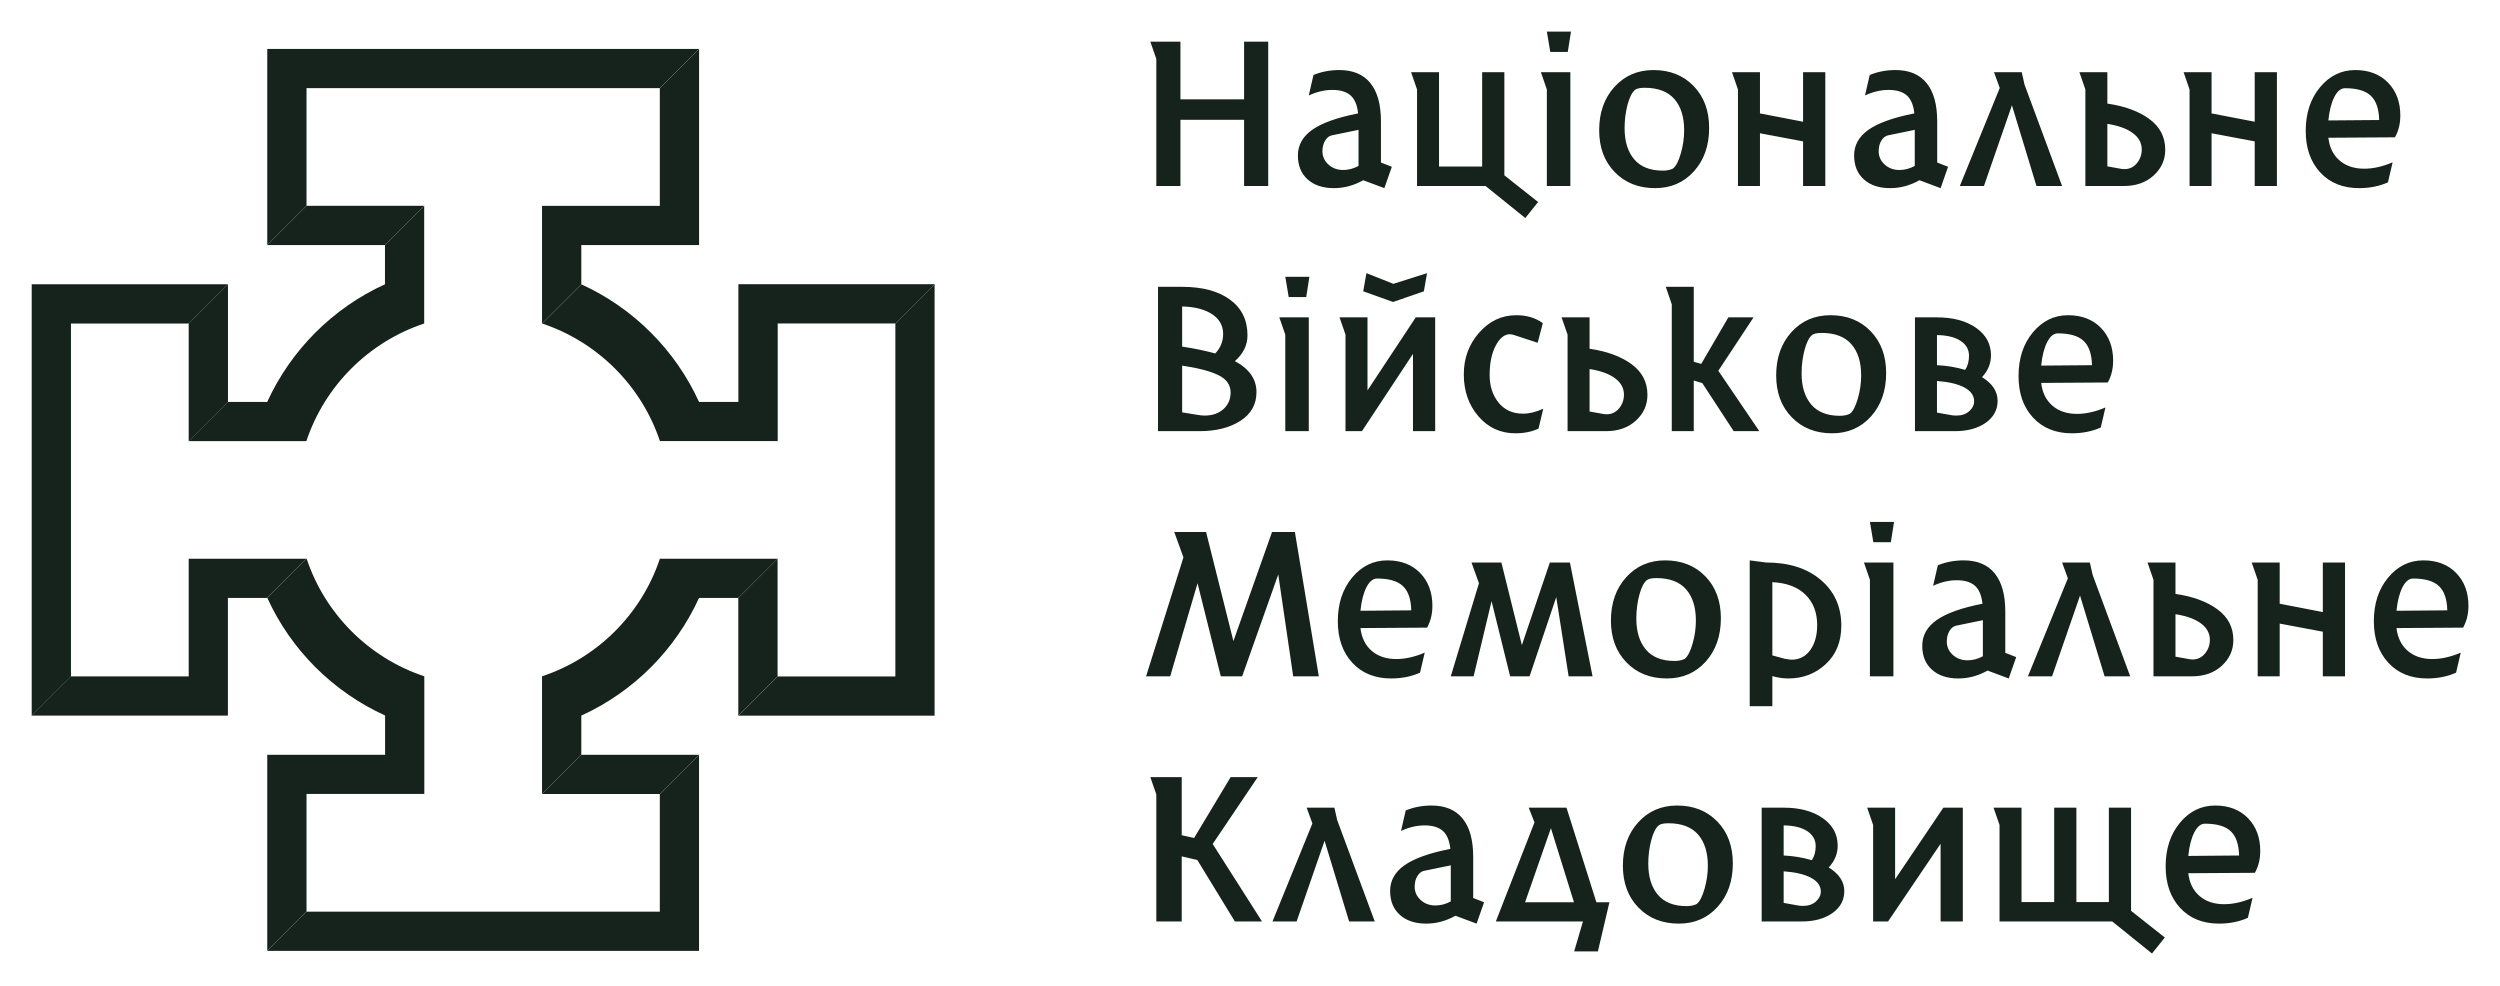
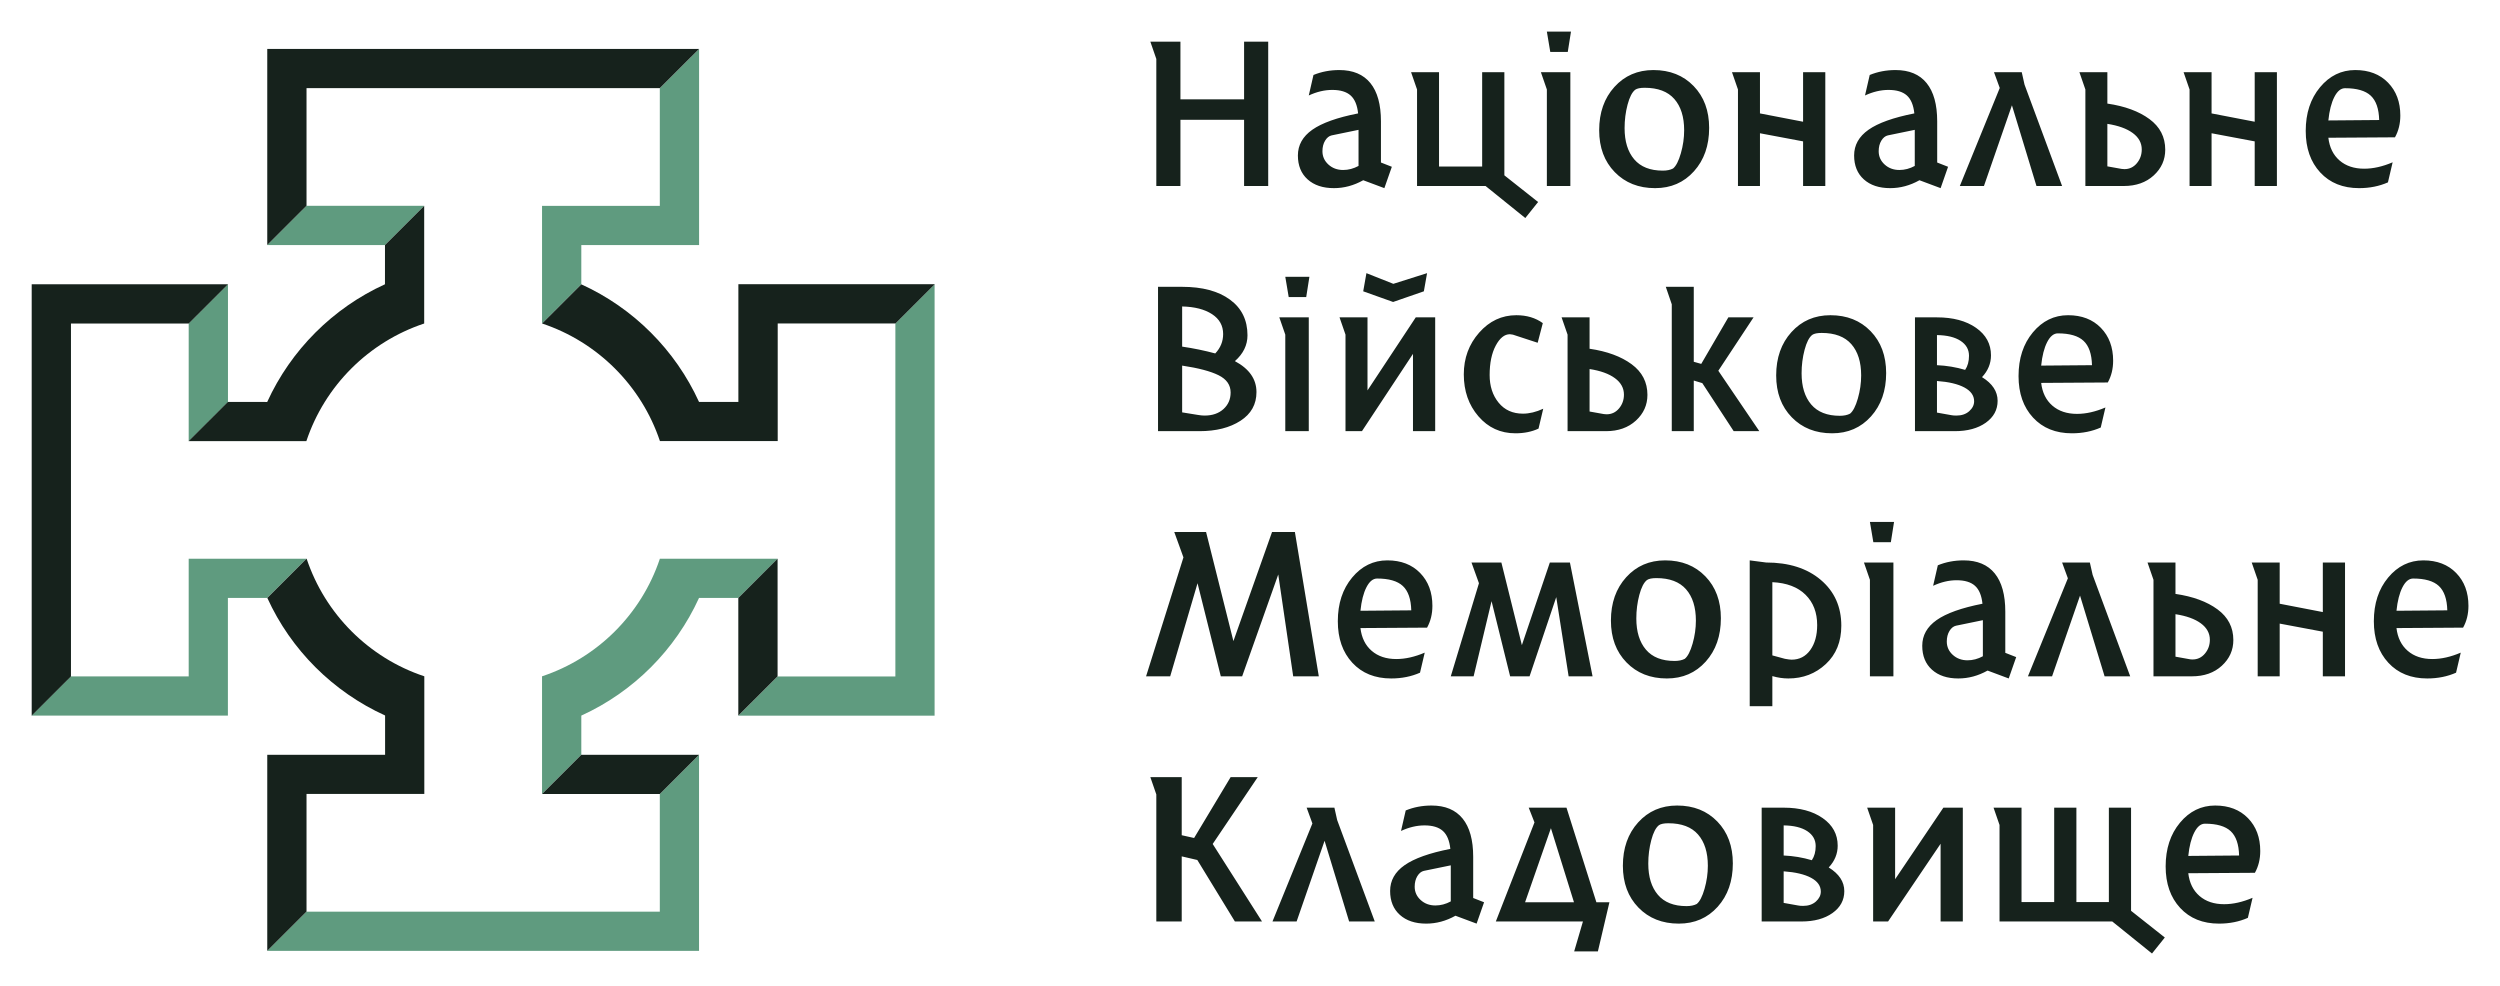
<svg xmlns="http://www.w3.org/2000/svg" viewBox="-2.00 -2.69 158.06 62.29" role="img" aria-label="Національне військове меморіальне кладовище">
  <g fill="#16221C">
-     <path d="M57.092 15.283L54.609 17.763V40.077H47.162L44.679 42.557H57.089V15.286L57.092 15.283ZM34.753 45.034V42.553C38.047 41.053 40.698 38.398 42.196 35.112H44.683L47.166 32.635H39.72C38.552 36.139 35.777 38.906 32.27 40.069V47.511L34.753 45.03V45.034ZM39.716 47.511V54.949H17.377L14.893 57.429H42.196V45.034L39.712 47.515L39.716 47.511ZM17.377 32.635H9.93V40.073H2.483L0 42.553H12.409V35.115H14.893L17.377 32.635ZM12.413 15.283L9.93 17.763V25.201L12.413 22.72V15.283ZM34.753 12.802H42.199V0.407L39.716 2.887V10.325H32.27V17.763L34.753 15.283V12.802ZM24.823 10.321H17.377L14.893 12.802H22.34L24.823 10.321Z" />
+     <path fill="#5F9B7F" d="M57.092 15.283L54.609 17.763V40.077H47.162L44.679 42.557H57.089V15.286L57.092 15.283ZM34.753 45.034V42.553C38.047 41.053 40.698 38.398 42.196 35.112H44.683L47.166 32.635H39.72C38.552 36.139 35.777 38.906 32.27 40.069V47.511L34.753 45.03V45.034ZM39.716 47.511V54.949H17.377L14.893 57.429H42.196V45.034L39.712 47.515L39.716 47.511ZM17.377 32.635H9.93V40.073H2.483L0 42.553H12.409V35.115H14.893L17.377 32.635ZM12.413 15.283L9.93 17.763V25.201L12.413 22.72V15.283ZM34.753 12.802H42.199V0.407L39.716 2.887V10.325H32.27V17.763L34.753 15.283V12.802ZM24.823 10.321H17.377L14.893 12.802H22.34L24.823 10.321Z" />
    <path d="M17.376 2.884H39.716L42.199 0.403H14.897V12.798L17.38 10.318V2.88L17.376 2.884ZM44.683 15.283V22.721H42.195C40.697 19.438 38.043 16.783 34.753 15.287L32.273 17.763C35.781 18.93 38.552 21.697 39.724 25.197H47.17V17.759H54.617L57.1 15.279H44.69L44.683 15.283ZM12.413 15.283L0.004 15.283V42.557L2.487 40.077V17.763H9.934L12.417 15.283L12.413 15.283ZM24.823 10.321L22.34 12.802L22.339 15.283C19.045 16.783 16.395 19.438 14.893 22.724H14.889L12.405 22.721L9.922 25.201H17.369C18.537 21.697 21.311 18.93 24.819 17.763V10.325L24.823 10.321ZM17.38 32.635L14.9 35.112C16.398 38.403 19.056 41.05 22.347 42.546V45.03H14.897V57.425L17.38 54.945V47.507H24.827V40.069C21.319 38.903 18.552 36.131 17.384 32.627M32.27 47.511H39.716L42.199 45.03L34.753 45.03L32.27 47.511ZM47.162 32.635L44.679 35.116V42.554L47.162 40.073V32.635Z" />
  </g>
  <g fill="#16221C">
    <path d="M70.729 -0.056H72.632V3.589H76.656V-0.056H78.181V9.07H76.656V4.885H72.632V9.07H71.107V1.037Z M81.61 6.869Q81.61 7.369 81.988 7.713Q82.366 8.057 82.919 8.057Q83.419 8.057 83.892 7.801V5.519L82.191 5.87Q81.948 5.924 81.779 6.201Q81.61 6.478 81.61 6.869ZM80.058 7.139Q80.058 6.154 80.969 5.513Q81.88 4.871 83.865 4.48Q83.784 3.697 83.392 3.346Q83.001 2.995 82.231 2.995Q81.502 2.995 80.746 3.346L81.043 2.05Q81.799 1.739 82.677 1.739Q83.972 1.739 84.641 2.563Q85.309 3.386 85.309 4.979V7.585L85.998 7.855L85.525 9.205L84.189 8.705Q83.297 9.205 82.339 9.205Q81.286 9.205 80.672 8.651Q80.058 8.098 80.058 7.139Z M87.213 1.874H88.981V7.841H91.708V1.874H93.112V8.395L95.245 10.082L94.435 11.095L91.924 9.07H87.591V2.968Z M95.799 -0.691H97.324L97.121 0.592H96.014ZM95.421 1.874H97.284V9.07H95.799V2.968Z M100.713 5.411Q100.713 6.667 101.32 7.382Q101.928 8.098 103.129 8.098Q103.52 8.098 103.777 7.963Q104.061 7.733 104.27 7.004Q104.479 6.275 104.479 5.546Q104.479 4.277 103.858 3.569Q103.237 2.86 101.982 2.86Q101.563 2.86 101.388 2.981Q101.091 3.211 100.901 3.926Q100.713 4.642 100.713 5.411ZM99.106 5.546Q99.106 3.872 100.071 2.806Q101.037 1.739 102.535 1.739Q104.101 1.739 105.08 2.752Q106.059 3.764 106.059 5.398Q106.059 7.072 105.1 8.138Q104.142 9.205 102.643 9.205Q101.077 9.205 100.091 8.192Q99.106 7.18 99.106 5.546Z M107.503 1.874H109.272V4.48L111.998 5.006V1.874H113.403V9.07H111.998V6.248L109.272 5.735V9.07H107.881V2.968Z M116.778 6.869Q116.778 7.369 117.156 7.713Q117.534 8.057 118.087 8.057Q118.587 8.057 119.059 7.801V5.519L117.358 5.87Q117.115 5.924 116.946 6.201Q116.778 6.478 116.778 6.869ZM115.225 7.139Q115.225 6.154 116.136 5.513Q117.047 4.871 119.032 4.48Q118.951 3.697 118.56 3.346Q118.168 2.995 117.398 2.995Q116.669 2.995 115.913 3.346L116.211 2.05Q116.967 1.739 117.844 1.739Q119.14 1.739 119.808 2.563Q120.477 3.386 120.477 4.979V7.585L121.165 7.855L120.693 9.205L119.356 8.705Q118.465 9.205 117.507 9.205Q116.454 9.205 115.839 8.651Q115.225 8.098 115.225 7.139Z M121.908 9.07 124.432 2.873 124.068 1.874H125.823L125.998 2.657L128.374 9.07H126.754L125.202 3.967L123.433 9.07Z M131.236 7.828 132.141 7.99Q132.195 8.003 132.316 8.003Q132.789 8.003 133.099 7.632Q133.41 7.261 133.41 6.761Q133.41 6.14 132.843 5.722Q132.276 5.303 131.236 5.141ZM129.468 1.874H131.236V3.859Q132.897 4.102 133.896 4.838Q134.895 5.573 134.895 6.775Q134.895 7.733 134.166 8.402Q133.437 9.07 132.276 9.07H129.846V2.968Z M136.055 1.874H137.824V4.48L140.551 5.006V1.874H141.955V9.07H140.551V6.248L137.824 5.735V9.07H136.433V2.968Z M145.208 4.925 148.421 4.898Q148.394 3.832 147.888 3.359Q147.382 2.887 146.261 2.887Q145.87 2.887 145.587 3.44Q145.303 3.994 145.208 4.925ZM143.777 5.587Q143.777 3.913 144.682 2.826Q145.586 1.739 146.909 1.739Q148.205 1.739 148.982 2.536Q149.758 3.332 149.758 4.615Q149.758 5.384 149.42 5.992L145.208 6.019Q145.316 6.937 145.917 7.457Q146.518 7.976 147.476 7.976Q148.327 7.976 149.272 7.571L148.975 8.84Q148.151 9.205 147.152 9.205Q145.613 9.205 144.695 8.213Q143.777 7.22 143.777 5.587Z" />
    <path d="M72.74 19.224Q73.834 19.386 74.833 19.656Q75.332 19.13 75.332 18.428Q75.332 17.631 74.63 17.172Q73.928 16.713 72.74 16.686ZM72.74 23.382 73.74 23.544Q73.969 23.584 74.158 23.584Q74.9 23.584 75.353 23.173Q75.805 22.761 75.805 22.127Q75.805 21.411 75.042 21.033Q74.279 20.655 72.74 20.425ZM71.215 24.57V15.444H72.74Q74.657 15.444 75.764 16.254Q76.871 17.064 76.871 18.509Q76.871 19.44 76.075 20.142Q77.439 20.871 77.439 22.099Q77.439 23.261 76.426 23.915Q75.413 24.57 73.834 24.57Z M79.261 14.809H80.786L80.584 16.092H79.477ZM78.883 17.375H80.746V24.57H79.261V18.468Z M84.188 15.728 84.391 14.58 86.092 15.255 88.225 14.58 88.022 15.728 86.078 16.402ZM82.69 17.375H84.459V21.992L87.51 17.375H88.738V24.57H87.334V19.683L84.108 24.57H83.068V18.468Z M90.547 20.979Q90.547 19.44 91.519 18.34Q92.491 17.239 93.868 17.239Q94.854 17.239 95.542 17.739L95.218 18.981L93.652 18.468Q93.517 18.441 93.463 18.441Q92.95 18.441 92.565 19.163Q92.181 19.886 92.181 21.02Q92.181 22.073 92.748 22.768Q93.315 23.463 94.287 23.463Q94.894 23.463 95.569 23.152L95.272 24.408Q94.638 24.705 93.814 24.705Q92.397 24.705 91.472 23.632Q90.547 22.559 90.547 20.979Z M98.499 23.328 99.403 23.49Q99.457 23.503 99.579 23.503Q100.051 23.503 100.362 23.132Q100.672 22.761 100.672 22.262Q100.672 21.64 100.105 21.222Q99.538 20.803 98.499 20.642ZM96.73 17.375H98.499V19.359Q100.159 19.602 101.158 20.338Q102.157 21.073 102.157 22.275Q102.157 23.233 101.428 23.902Q100.699 24.57 99.538 24.57H97.108V18.468Z M103.318 15.444H105.087V20.183L105.559 20.317L107.273 17.375H108.867L106.639 20.75L109.231 24.57H107.611L105.626 21.532L105.087 21.37V24.57H103.696V16.551Z M111.904 20.912Q111.904 22.167 112.511 22.883Q113.119 23.598 114.32 23.598Q114.712 23.598 114.968 23.463Q115.252 23.233 115.461 22.505Q115.67 21.776 115.67 21.047Q115.67 19.777 115.049 19.069Q114.428 18.36 113.173 18.36Q112.754 18.36 112.579 18.482Q112.282 18.711 112.093 19.426Q111.904 20.142 111.904 20.912ZM110.297 21.047Q110.297 19.373 111.263 18.306Q112.228 17.239 113.727 17.239Q115.292 17.239 116.271 18.252Q117.25 19.264 117.25 20.898Q117.25 22.572 116.291 23.639Q115.333 24.705 113.834 24.705Q112.268 24.705 111.283 23.693Q110.297 22.68 110.297 21.047Z M120.463 20.398Q121.381 20.439 122.245 20.695Q122.488 20.331 122.488 19.805Q122.488 19.21 121.955 18.86Q121.421 18.509 120.463 18.495ZM120.463 23.396 121.367 23.558Q121.489 23.584 121.691 23.584Q122.191 23.584 122.501 23.308Q122.812 23.031 122.812 22.68Q122.812 22.14 122.198 21.809Q121.583 21.479 120.463 21.398ZM119.072 24.57V17.375H120.463Q121.988 17.375 122.933 18.036Q123.878 18.698 123.878 19.777Q123.878 20.547 123.311 21.154Q124.297 21.762 124.297 22.653Q124.297 23.503 123.548 24.037Q122.798 24.57 121.583 24.57Z M127.051 20.425 130.264 20.398Q130.237 19.332 129.731 18.86Q129.225 18.387 128.104 18.387Q127.713 18.387 127.429 18.941Q127.145 19.494 127.051 20.425ZM125.62 21.087Q125.62 19.413 126.525 18.326Q127.429 17.239 128.752 17.239Q130.048 17.239 130.824 18.036Q131.601 18.832 131.601 20.115Q131.601 20.884 131.263 21.492L127.051 21.519Q127.159 22.437 127.76 22.957Q128.361 23.477 129.319 23.477Q130.169 23.477 131.114 23.072L130.817 24.34Q129.994 24.705 128.995 24.705Q127.456 24.705 126.538 23.713Q125.62 22.721 125.62 21.087Z" />
    <path d="M70.459 40.07 72.822 32.55 72.241 30.944H74.252L75.981 37.843L78.424 30.944H79.868L81.38 40.07H79.761L78.816 33.63L76.534 40.07H75.184L73.713 34.184L71.984 40.07Z M84.013 35.925 87.226 35.898Q87.199 34.832 86.693 34.359Q86.187 33.887 85.066 33.887Q84.675 33.887 84.391 34.441Q84.108 34.994 84.013 35.925ZM82.582 36.587Q82.582 34.913 83.487 33.826Q84.391 32.739 85.714 32.739Q87.01 32.739 87.786 33.536Q88.562 34.333 88.562 35.615Q88.562 36.385 88.225 36.992L84.013 37.019Q84.121 37.937 84.722 38.457Q85.323 38.977 86.281 38.977Q87.132 38.977 88.077 38.572L87.779 39.84Q86.956 40.205 85.957 40.205Q84.418 40.205 83.5 39.213Q82.582 38.221 82.582 36.587Z M89.724 40.07 91.505 34.184 91.033 32.874H92.923L94.219 38.099L95.987 32.874H97.257L98.688 40.07H97.175L96.392 35.062L94.705 40.07H93.477L92.302 35.318L91.168 40.07Z M101.455 36.412Q101.455 37.667 102.062 38.383Q102.67 39.098 103.871 39.098Q104.263 39.098 104.519 38.963Q104.803 38.733 105.012 38.005Q105.221 37.276 105.221 36.547Q105.221 35.278 104.6 34.569Q103.98 33.86 102.724 33.86Q102.305 33.86 102.13 33.981Q101.833 34.211 101.644 34.927Q101.455 35.642 101.455 36.412ZM99.849 36.547Q99.849 34.873 100.814 33.806Q101.779 32.739 103.278 32.739Q104.843 32.739 105.822 33.752Q106.801 34.764 106.801 36.398Q106.801 38.072 105.843 39.139Q104.884 40.205 103.385 40.205Q101.819 40.205 100.834 39.192Q99.849 38.18 99.849 36.547Z M110.055 38.747 110.851 38.963Q111.148 39.017 111.27 39.017Q112.012 39.017 112.451 38.41Q112.889 37.802 112.889 36.83Q112.889 35.642 112.154 34.913Q111.418 34.184 110.055 34.117ZM108.624 41.96V32.739L109.663 32.874Q111.823 32.874 113.119 33.975Q114.415 35.075 114.415 36.87Q114.415 38.383 113.436 39.294Q112.458 40.205 111.067 40.205Q110.568 40.205 110.055 40.056V41.96Z M116.224 30.309H117.749L117.547 31.592H116.44ZM115.846 32.874H117.709V40.07H116.224V33.968Z M121.084 37.87Q121.084 38.369 121.462 38.713Q121.84 39.057 122.394 39.057Q122.893 39.057 123.365 38.801V36.52L121.665 36.87Q121.422 36.925 121.253 37.201Q121.084 37.478 121.084 37.87ZM119.532 38.139Q119.532 37.154 120.443 36.513Q121.354 35.871 123.339 35.48Q123.258 34.697 122.866 34.346Q122.475 33.995 121.705 33.995Q120.976 33.995 120.22 34.346L120.517 33.05Q121.273 32.739 122.151 32.739Q123.447 32.739 124.115 33.563Q124.783 34.386 124.783 35.98V38.585L125.472 38.855L124.999 40.205L123.663 39.706Q122.772 40.205 121.813 40.205Q120.76 40.205 120.146 39.651Q119.532 39.098 119.532 38.139Z M126.214 40.07 128.739 33.873 128.374 32.874H130.129L130.305 33.657L132.68 40.07H131.061L129.508 34.967L127.74 40.07Z M135.542 38.828 136.447 38.99Q136.501 39.004 136.622 39.004Q137.095 39.004 137.405 38.632Q137.716 38.261 137.716 37.761Q137.716 37.141 137.149 36.722Q136.582 36.303 135.542 36.142ZM133.774 32.874H135.542V34.859Q137.203 35.102 138.202 35.838Q139.201 36.574 139.201 37.775Q139.201 38.733 138.472 39.402Q137.743 40.07 136.582 40.07H134.152V33.968Z M140.362 32.874H142.131V35.48L144.858 36.007V32.874H146.262V40.07H144.858V37.248L142.131 36.736V40.07H140.74V33.968Z M149.515 35.925 152.728 35.898Q152.701 34.832 152.195 34.359Q151.689 33.887 150.568 33.887Q150.177 33.887 149.893 34.441Q149.61 34.994 149.515 35.925ZM148.084 36.587Q148.084 34.913 148.988 33.826Q149.893 32.739 151.216 32.739Q152.512 32.739 153.288 33.536Q154.065 34.333 154.065 35.615Q154.065 36.385 153.727 36.992L149.515 37.019Q149.623 37.937 150.224 38.457Q150.825 38.977 151.783 38.977Q152.634 38.977 153.579 38.572L153.282 39.84Q152.458 40.205 151.459 40.205Q149.92 40.205 149.002 39.213Q148.084 38.221 148.084 36.587Z" />
    <path d="M70.729 46.444H72.713V50.116L73.496 50.291L75.805 46.444H77.519L74.671 50.669L77.79 55.57H76.075L73.699 51.682L72.713 51.453V55.57H71.107V47.538Z M78.451 55.57 80.975 49.373 80.611 48.374H82.366L82.541 49.157L84.918 55.57H83.297L81.745 50.467L79.977 55.57Z M87.442 53.37Q87.442 53.869 87.82 54.213Q88.198 54.557 88.751 54.557Q89.251 54.557 89.724 54.301V52.02L88.022 52.37Q87.779 52.425 87.611 52.701Q87.442 52.978 87.442 53.37ZM85.889 53.639Q85.889 52.654 86.801 52.013Q87.712 51.371 89.697 50.98Q89.615 50.197 89.224 49.846Q88.832 49.495 88.063 49.495Q87.334 49.495 86.578 49.846L86.875 48.55Q87.631 48.239 88.508 48.239Q89.804 48.239 90.473 49.063Q91.141 49.886 91.141 51.48V54.085L91.829 54.355L91.357 55.705L90.02 55.206Q89.129 55.705 88.171 55.705Q87.118 55.705 86.504 55.151Q85.889 54.598 85.889 53.639Z M94.421 54.355H97.513L96.055 49.671ZM92.572 55.57 95.016 49.306 94.651 48.374H97.04L98.93 54.355H99.754L99.025 57.46H97.526L98.08 55.57Z M102.211 51.912Q102.211 53.167 102.819 53.883Q103.426 54.598 104.627 54.598Q105.019 54.598 105.275 54.463Q105.559 54.233 105.768 53.505Q105.977 52.776 105.977 52.047Q105.977 50.778 105.356 50.069Q104.736 49.36 103.48 49.36Q103.061 49.36 102.886 49.481Q102.589 49.711 102.4 50.427Q102.211 51.142 102.211 51.912ZM100.605 52.047Q100.605 50.373 101.57 49.306Q102.535 48.239 104.034 48.239Q105.599 48.239 106.578 49.252Q107.557 50.264 107.557 51.898Q107.557 53.572 106.599 54.639Q105.64 55.705 104.141 55.705Q102.575 55.705 101.59 54.692Q100.605 53.68 100.605 52.047Z M110.77 51.398Q111.688 51.439 112.552 51.696Q112.795 51.331 112.795 50.804Q112.795 50.211 112.262 49.859Q111.729 49.508 110.77 49.495ZM110.77 54.395 111.675 54.557Q111.796 54.584 111.999 54.584Q112.498 54.584 112.809 54.308Q113.119 54.031 113.119 53.68Q113.119 53.14 112.505 52.809Q111.891 52.478 110.77 52.398ZM109.38 55.57V48.374H110.77Q112.296 48.374 113.24 49.036Q114.186 49.697 114.186 50.778Q114.186 51.547 113.619 52.154Q114.604 52.762 114.604 53.653Q114.604 54.504 113.855 55.037Q113.106 55.57 111.891 55.57Z M116.049 48.374H117.817V52.897L120.868 48.374H122.097V55.57H120.692V50.656L117.371 55.57H116.427V49.468Z M124.04 48.374H125.809V54.342H127.874V48.374H129.278V54.342H131.331V48.374H132.734V54.895L134.868 56.583L134.058 57.595L131.546 55.57H124.418V49.468Z M136.352 51.425 139.565 51.398Q139.538 50.332 139.032 49.859Q138.526 49.387 137.405 49.387Q137.014 49.387 136.731 49.941Q136.447 50.494 136.352 51.425ZM134.921 52.087Q134.921 50.413 135.826 49.326Q136.73 48.239 138.053 48.239Q139.349 48.239 140.126 49.036Q140.902 49.833 140.902 51.115Q140.902 51.885 140.564 52.492L136.352 52.519Q136.46 53.437 137.061 53.957Q137.662 54.477 138.62 54.477Q139.471 54.477 140.416 54.072L140.119 55.34Q139.296 55.705 138.296 55.705Q136.757 55.705 135.839 54.713Q134.921 53.721 134.921 52.087Z" />
  </g>
</svg>
